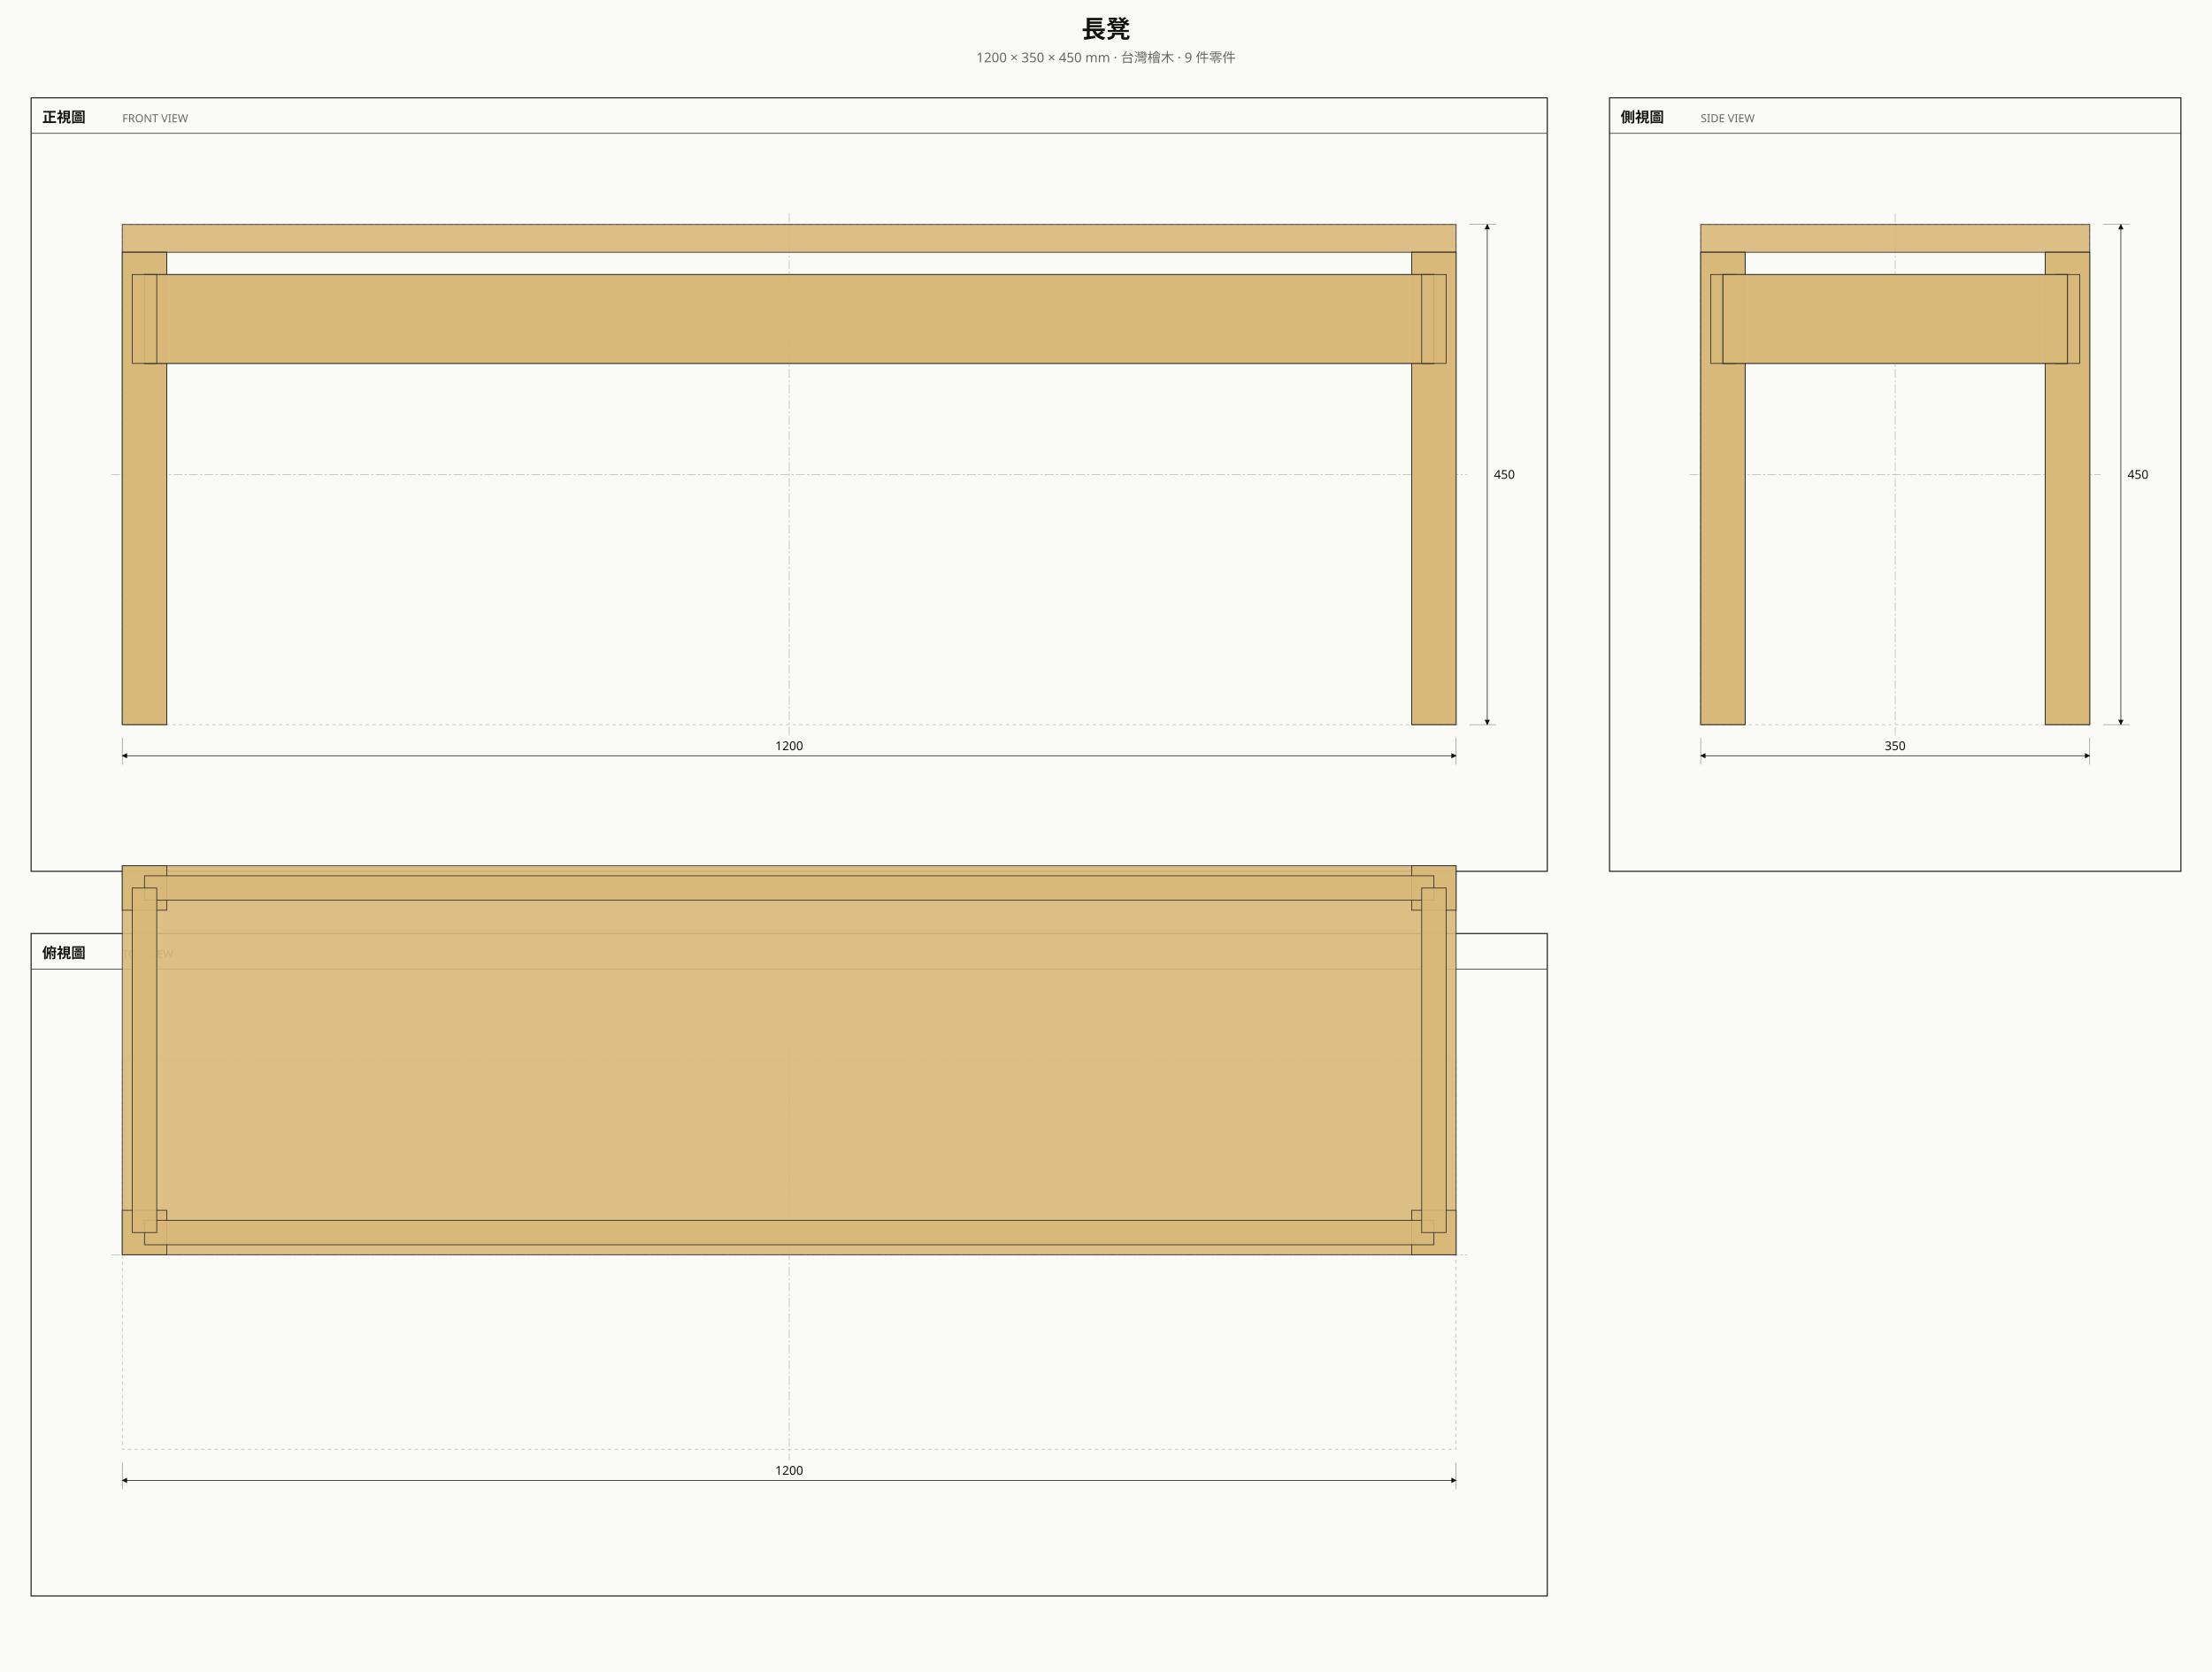
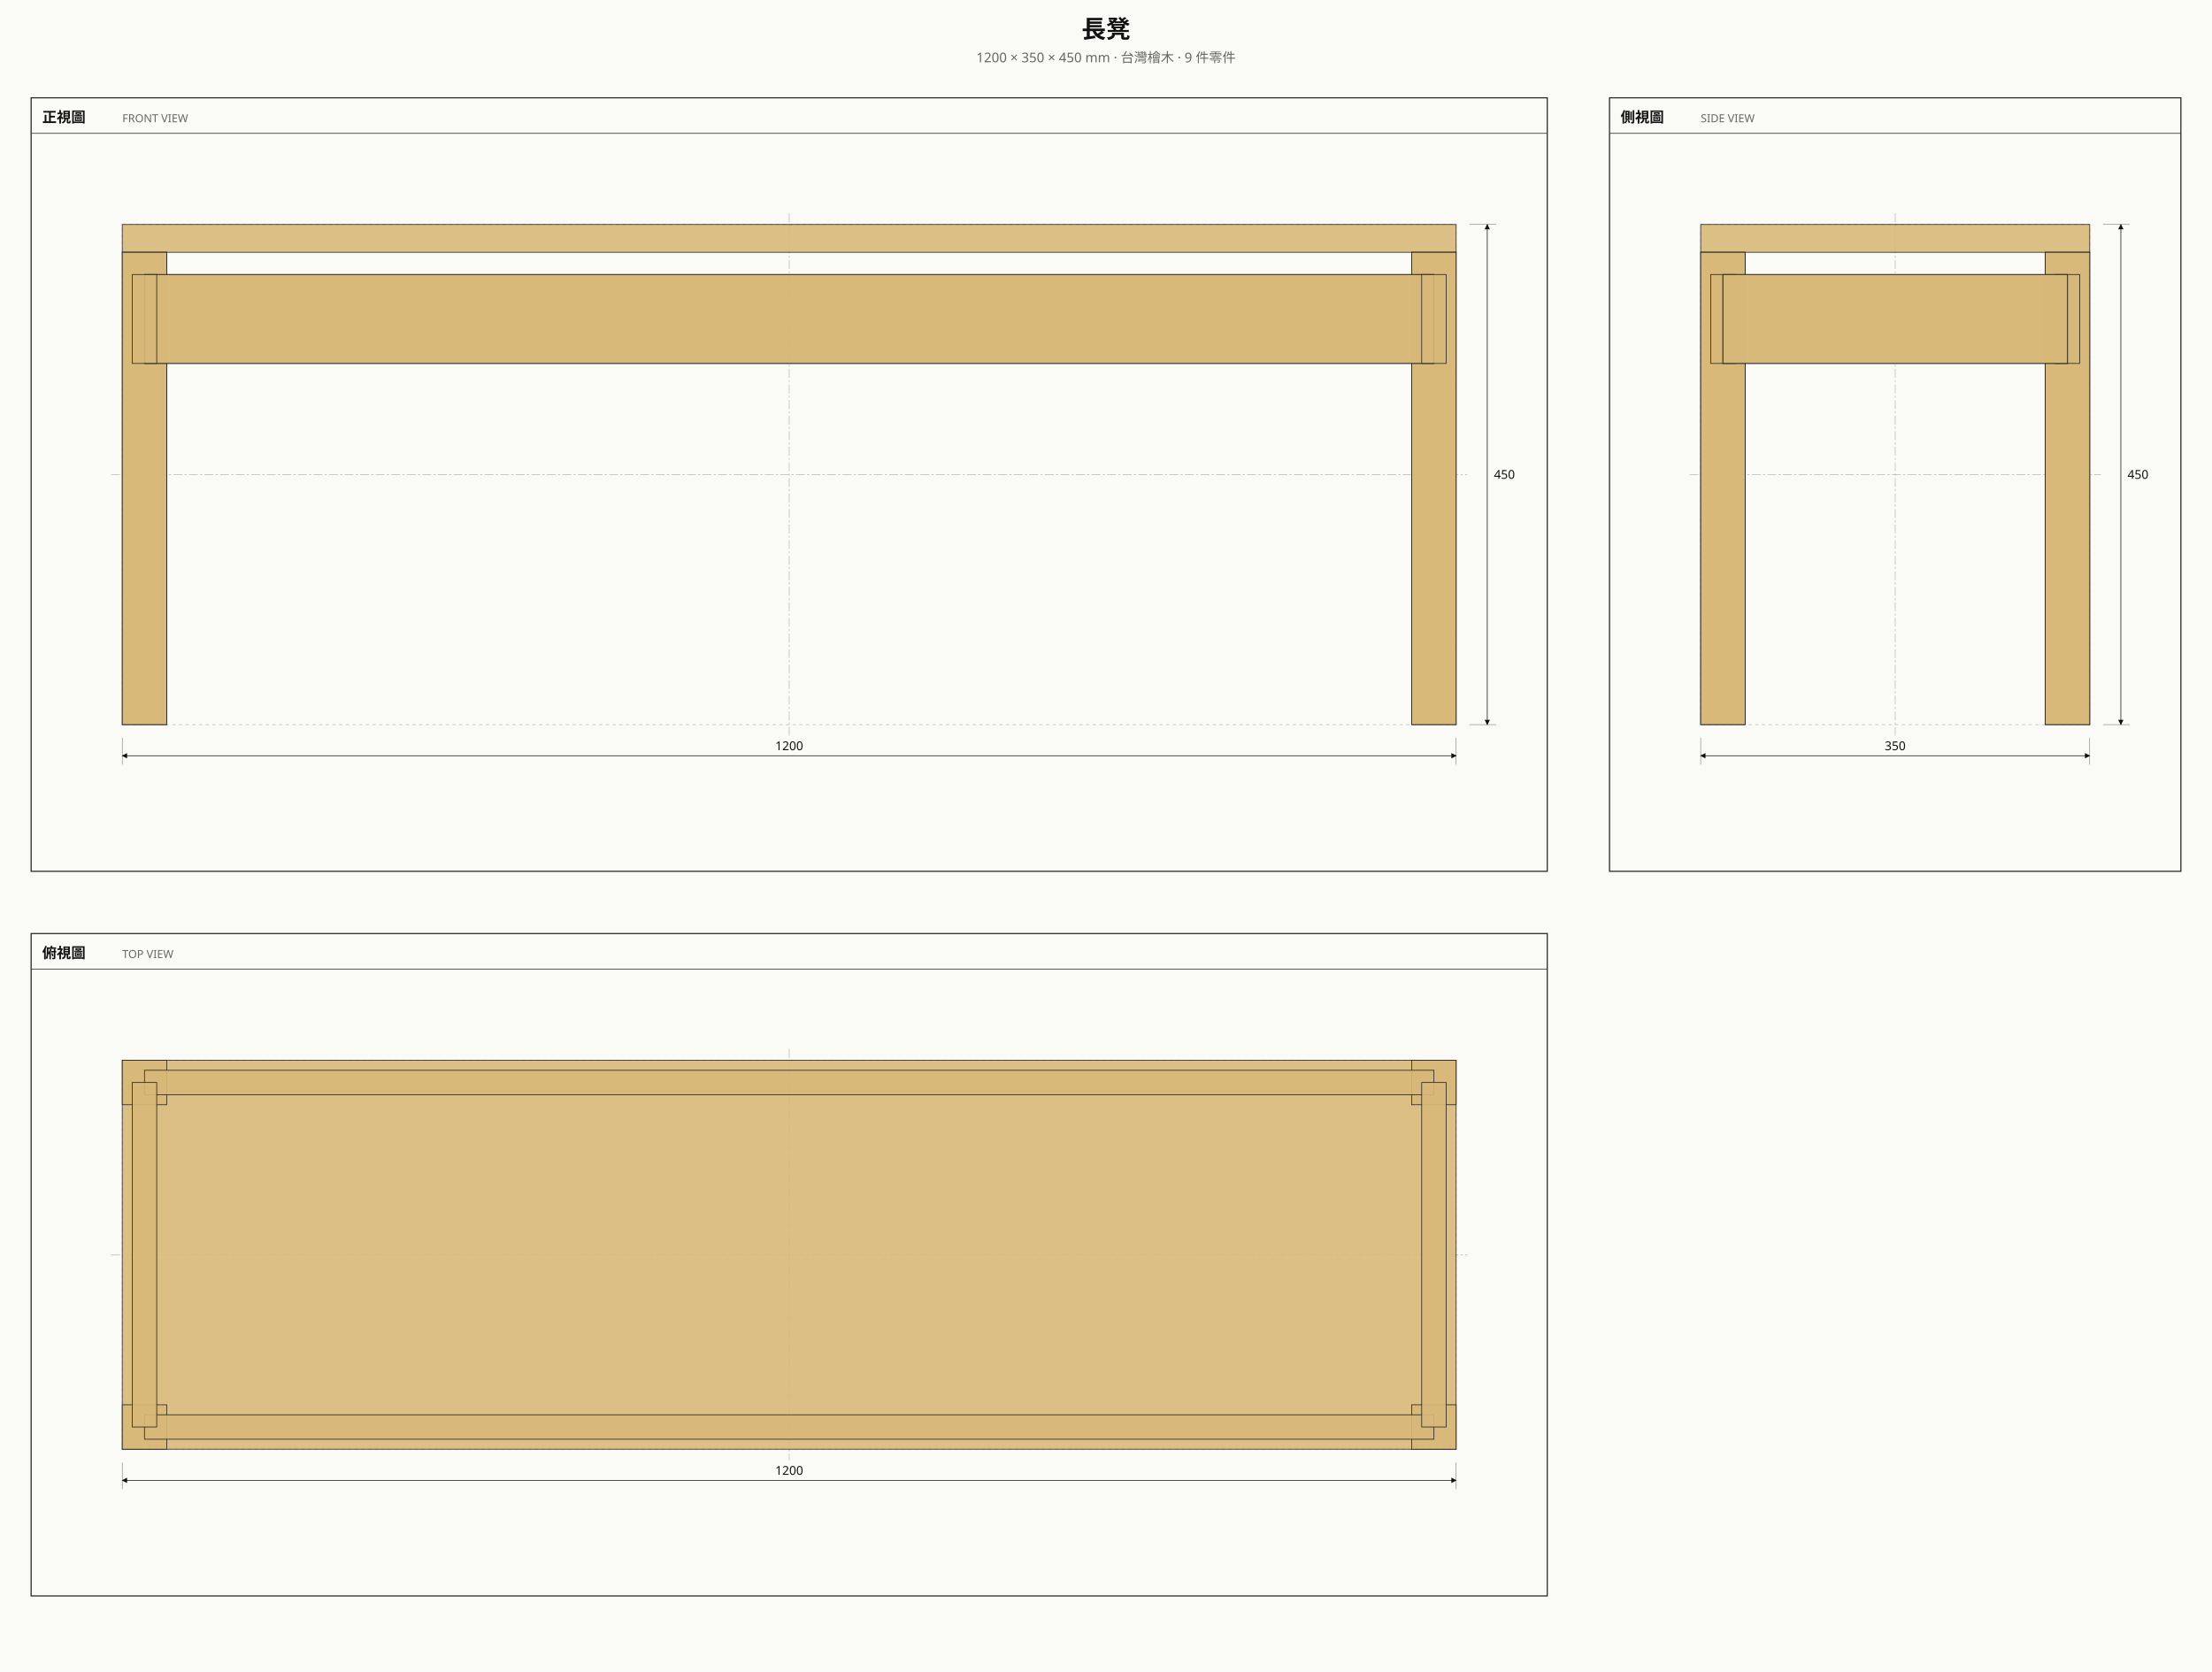
<svg xmlns="http://www.w3.org/2000/svg" viewBox="-20 -10 1990 1504" width="1990">
  <defs>
    <marker id="arr-front" viewBox="0 0 10 10" refX="9" refY="5" markerWidth="8" markerHeight="8" orient="auto-start-reverse">
      <path d="M 0 0 L 10 5 L 0 10 z" fill="#111" />
    </marker>
    <marker id="arr-side" viewBox="0 0 10 10" refX="9" refY="5" markerWidth="8" markerHeight="8" orient="auto-start-reverse">
      <path d="M 0 0 L 10 5 L 0 10 z" fill="#111" />
    </marker>
    <marker id="arr-top" viewBox="0 0 10 10" refX="9" refY="5" markerWidth="8" markerHeight="8" orient="auto-start-reverse">
      <path d="M 0 0 L 10 5 L 0 10 z" fill="#111" />
    </marker>
  </defs>
  <rect x="-20" y="-10" width="1990" height="1504" fill="#fafaf7" />
  <text x="975" y="24" text-anchor="middle" font-size="22" font-weight="700" fill="#111" font-family="sans-serif">長凳</text>
  <text x="975" y="46" text-anchor="middle" font-size="12" fill="#666" font-family="sans-serif">1200 × 350 × 450 mm · 台灣檜木 · 9 件零件</text>
  <g transform="translate(0, 70)">
    <g transform="translate(690.0, 572.0)">
      <rect x="-682.0" y="-564.0" width="1364.0" height="696.0" fill="none" stroke="#222" stroke-width="1" />
      <line x1="-682.0" y1="-532.0" x2="682.0" y2="-532.0" stroke="#222" stroke-width="0.6" />
      <text x="-672.0" y="-542.0" font-size="13" font-weight="700" fill="#111" font-family="sans-serif">正視圖</text>
      <text x="-600.0" y="-542.0" font-size="10" fill="#666" font-family="sans-serif">FRONT VIEW</text>
      <g stroke="#888" stroke-width="0.5" stroke-dasharray="8 2 2 2" opacity="0.7">
        <line x1="0" y1="-460.0" x2="0" y2="10.0" />
        <line x1="-610.0" y1="-225.0" x2="610.0" y2="-225.0" />
      </g>
      <rect x="-600.0" y="-450.0" width="1200.0" height="450.0" fill="none" stroke="#999" stroke-dasharray="3 3" stroke-width="0.5" opacity="0.8" />
      <rect x="-600.0" y="-450.0" width="1200.0" height="25.0" fill="#d8b878" stroke="#222" stroke-width="0.7" opacity="0.9" />
      <rect x="-600.0" y="-425.0" width="40.0" height="425.0" fill="#d8b878" stroke="#222" stroke-width="0.7" opacity="0.9" />
      <rect x="560.0" y="-425.0" width="40.0" height="425.0" fill="#d8b878" stroke="#222" stroke-width="0.7" opacity="0.9" />
      <rect x="-600.0" y="-425.0" width="40.0" height="425.0" fill="#d8b878" stroke="#222" stroke-width="0.7" opacity="0.9" />
      <rect x="560.0" y="-425.0" width="40.0" height="425.0" fill="#d8b878" stroke="#222" stroke-width="0.7" opacity="0.9" />
      <rect x="-580.0" y="-405.0" width="1160.0" height="80.0" fill="#d8b878" stroke="#222" stroke-width="0.7" opacity="0.9" />
      <rect x="-580.0" y="-405.0" width="1160.0" height="80.0" fill="#d8b878" stroke="#222" stroke-width="0.7" opacity="0.9" />
      <rect x="-591.0" y="-405.0" width="22.0" height="80.0" fill="#d8b878" stroke="#222" stroke-width="0.7" opacity="0.9" />
      <rect x="569.0" y="-405.0" width="22.0" height="80.0" fill="#d8b878" stroke="#222" stroke-width="0.7" opacity="0.9" />
      <g stroke="#111" fill="#111" stroke-width="0.6" font-family="sans-serif">
        <line x1="-600.0" y1="12.0" x2="-600.0" y2="36.0" stroke-width="0.4" stroke="#666" />
        <line x1="600.0" y1="12.0" x2="600.0" y2="36.0" stroke-width="0.4" stroke="#666" />
        <line x1="-600.0" y1="28.0" x2="600.0" y2="28.0" marker-start="url(#arr-front)" marker-end="url(#arr-front)" />
        <text x="0" y="23.0" text-anchor="middle" font-size="11" stroke="none">1200</text>
      </g>
      <g stroke="#111" fill="#111" stroke-width="0.6" font-family="sans-serif">
        <line x1="612.0" y1="-450.0" x2="636.0" y2="-450.0" stroke-width="0.4" stroke="#666" />
        <line x1="612.0" y1="0" x2="636.0" y2="0" stroke-width="0.4" stroke="#666" />
        <line x1="628.0" y1="-450.0" x2="628.0" y2="0" marker-start="url(#arr-front)" marker-end="url(#arr-front)" />
        <text x="634.0" y="-225.0" text-anchor="start" dominant-baseline="middle" font-size="11" stroke="none">450</text>
      </g>
    </g>
    <g transform="translate(1420, 0)">
      <g transform="translate(265.0, 572.0)">
        <rect x="-257.0" y="-564.0" width="514.0" height="696.0" fill="none" stroke="#222" stroke-width="1" />
        <line x1="-257.0" y1="-532.0" x2="257.0" y2="-532.0" stroke="#222" stroke-width="0.6" />
        <text x="-247.0" y="-542.0" font-size="13" font-weight="700" fill="#111" font-family="sans-serif">側視圖</text>
        <text x="-175.0" y="-542.0" font-size="10" fill="#666" font-family="sans-serif">SIDE VIEW</text>
        <g stroke="#888" stroke-width="0.5" stroke-dasharray="8 2 2 2" opacity="0.7">
          <line x1="0" y1="-460.0" x2="0" y2="10.0" />
          <line x1="-185.0" y1="-225.0" x2="185.0" y2="-225.0" />
        </g>
        <rect x="-175.0" y="-450.0" width="350.0" height="450.0" fill="none" stroke="#999" stroke-dasharray="3 3" stroke-width="0.5" opacity="0.8" />
        <rect x="-175.0" y="-450.0" width="350.0" height="25.0" fill="#d8b878" stroke="#222" stroke-width="0.7" opacity="0.9" />
        <rect x="-175.0" y="-425.0" width="40.0" height="425.0" fill="#d8b878" stroke="#222" stroke-width="0.7" opacity="0.9" />
        <rect x="-175.0" y="-425.0" width="40.0" height="425.0" fill="#d8b878" stroke="#222" stroke-width="0.7" opacity="0.9" />
        <rect x="135.0" y="-425.0" width="40.0" height="425.0" fill="#d8b878" stroke="#222" stroke-width="0.7" opacity="0.9" />
        <rect x="135.0" y="-425.0" width="40.0" height="425.0" fill="#d8b878" stroke="#222" stroke-width="0.7" opacity="0.9" />
        <rect x="-166.0" y="-405.0" width="22.0" height="80.0" fill="#d8b878" stroke="#222" stroke-width="0.7" opacity="0.9" />
        <rect x="144.0" y="-405.0" width="22.0" height="80.0" fill="#d8b878" stroke="#222" stroke-width="0.7" opacity="0.9" />
        <rect x="-155.0" y="-405.0" width="310.0" height="80.0" fill="#d8b878" stroke="#222" stroke-width="0.7" opacity="0.9" />
        <rect x="-155.0" y="-405.0" width="310.0" height="80.0" fill="#d8b878" stroke="#222" stroke-width="0.7" opacity="0.9" />
        <g stroke="#111" fill="#111" stroke-width="0.6" font-family="sans-serif">
          <line x1="-175.0" y1="12.0" x2="-175.0" y2="36.0" stroke-width="0.4" stroke="#666" />
          <line x1="175.0" y1="12.0" x2="175.0" y2="36.0" stroke-width="0.4" stroke="#666" />
          <line x1="-175.0" y1="28.0" x2="175.0" y2="28.0" marker-start="url(#arr-side)" marker-end="url(#arr-side)" />
          <text x="0" y="23.0" text-anchor="middle" font-size="11" stroke="none">350</text>
        </g>
        <g stroke="#111" fill="#111" stroke-width="0.6" font-family="sans-serif">
          <line x1="187.0" y1="-450.0" x2="211.0" y2="-450.0" stroke-width="0.4" stroke="#666" />
          <line x1="187.0" y1="0" x2="211.0" y2="0" stroke-width="0.4" stroke="#666" />
          <line x1="203.0" y1="-450.0" x2="203.0" y2="0" marker-start="url(#arr-side)" marker-end="url(#arr-side)" />
          <text x="209.0" y="-225.0" text-anchor="start" dominant-baseline="middle" font-size="11" stroke="none">450</text>
        </g>
      </g>
    </g>
    <g transform="translate(0, 752)">
-       <g transform="translate(690.0, 122.0)">
-         <rect x="-682.0" y="-114.0" width="1364.0" height="596.0" fill="none" stroke="#222" stroke-width="1" />
-         <line x1="-682.0" y1="-82.0" x2="682.0" y2="-82.0" stroke="#222" stroke-width="0.6" />
-         <text x="-672.0" y="-92.0" font-size="13" font-weight="700" fill="#111" font-family="sans-serif">俯視圖</text>
-         <text x="-600.0" y="-92.0" font-size="10" fill="#666" font-family="sans-serif">TOP VIEW</text>
+       <g transform="translate(690.0, 297.0)">
+         <rect x="-682.0" y="-289.0" width="1364.0" height="596.0" fill="none" stroke="#222" stroke-width="1" />
+         <line x1="-682.0" y1="-257.0" x2="682.0" y2="-257.0" stroke="#222" stroke-width="0.6" />
+         <text x="-672.0" y="-267.0" font-size="13" font-weight="700" fill="#111" font-family="sans-serif">俯視圖</text>
+         <text x="-600.0" y="-267.0" font-size="10" fill="#666" font-family="sans-serif">TOP VIEW</text>
        <g stroke="#888" stroke-width="0.5" stroke-dasharray="8 2 2 2" opacity="0.7">
-           <line x1="0" y1="-10.0" x2="0" y2="360.0" />
-           <line x1="-610.0" y1="175.0" x2="610.0" y2="175.0" />
+           <line x1="0" y1="-185.0" x2="0" y2="185.0" />
+           <line x1="-610.0" y1="0.0" x2="610.0" y2="0.0" />
        </g>
-         <rect x="-600.0" y="0.0" width="1200.0" height="350.0" fill="none" stroke="#999" stroke-dasharray="3 3" stroke-width="0.5" opacity="0.8" />
+         <rect x="-600.0" y="-175.0" width="1200.0" height="350.0" fill="none" stroke="#999" stroke-dasharray="3 3" stroke-width="0.5" opacity="0.8" />
        <rect x="-600.0" y="-175.0" width="1200.0" height="350.0" fill="#d8b878" stroke="#222" stroke-width="0.7" opacity="0.9" />
        <rect x="-600.0" y="-175.0" width="40.0" height="40.0" fill="#d8b878" stroke="#222" stroke-width="0.7" opacity="0.9" />
        <rect x="560.0" y="-175.0" width="40.0" height="40.0" fill="#d8b878" stroke="#222" stroke-width="0.7" opacity="0.9" />
        <rect x="-600.0" y="135.0" width="40.0" height="40.0" fill="#d8b878" stroke="#222" stroke-width="0.7" opacity="0.9" />
        <rect x="560.0" y="135.0" width="40.0" height="40.0" fill="#d8b878" stroke="#222" stroke-width="0.7" opacity="0.9" />
        <rect x="-580.0" y="-166.0" width="1160.0" height="22.0" fill="#d8b878" stroke="#222" stroke-width="0.7" opacity="0.9" />
        <rect x="-580.0" y="144.0" width="1160.0" height="22.0" fill="#d8b878" stroke="#222" stroke-width="0.7" opacity="0.9" />
        <rect x="-591.0" y="-155.0" width="22.0" height="310.0" fill="#d8b878" stroke="#222" stroke-width="0.7" opacity="0.9" />
        <rect x="569.0" y="-155.0" width="22.0" height="310.0" fill="#d8b878" stroke="#222" stroke-width="0.7" opacity="0.9" />
        <g stroke="#111" fill="#111" stroke-width="0.6" font-family="sans-serif">
-           <line x1="-600.0" y1="362.0" x2="-600.0" y2="386.0" stroke-width="0.4" stroke="#666" />
-           <line x1="600.0" y1="362.0" x2="600.0" y2="386.0" stroke-width="0.4" stroke="#666" />
-           <line x1="-600.0" y1="378.0" x2="600.0" y2="378.0" marker-start="url(#arr-top)" marker-end="url(#arr-top)" />
-           <text x="0" y="373.0" text-anchor="middle" font-size="11" stroke="none">1200</text>
+           <line x1="-600.0" y1="187.0" x2="-600.0" y2="211.0" stroke-width="0.4" stroke="#666" />
+           <line x1="600.0" y1="187.0" x2="600.0" y2="211.0" stroke-width="0.4" stroke="#666" />
+           <line x1="-600.0" y1="203.0" x2="600.0" y2="203.0" marker-start="url(#arr-top)" marker-end="url(#arr-top)" />
+           <text x="0" y="198.0" text-anchor="middle" font-size="11" stroke="none">1200</text>
        </g>
      </g>
    </g>
  </g>
</svg>
